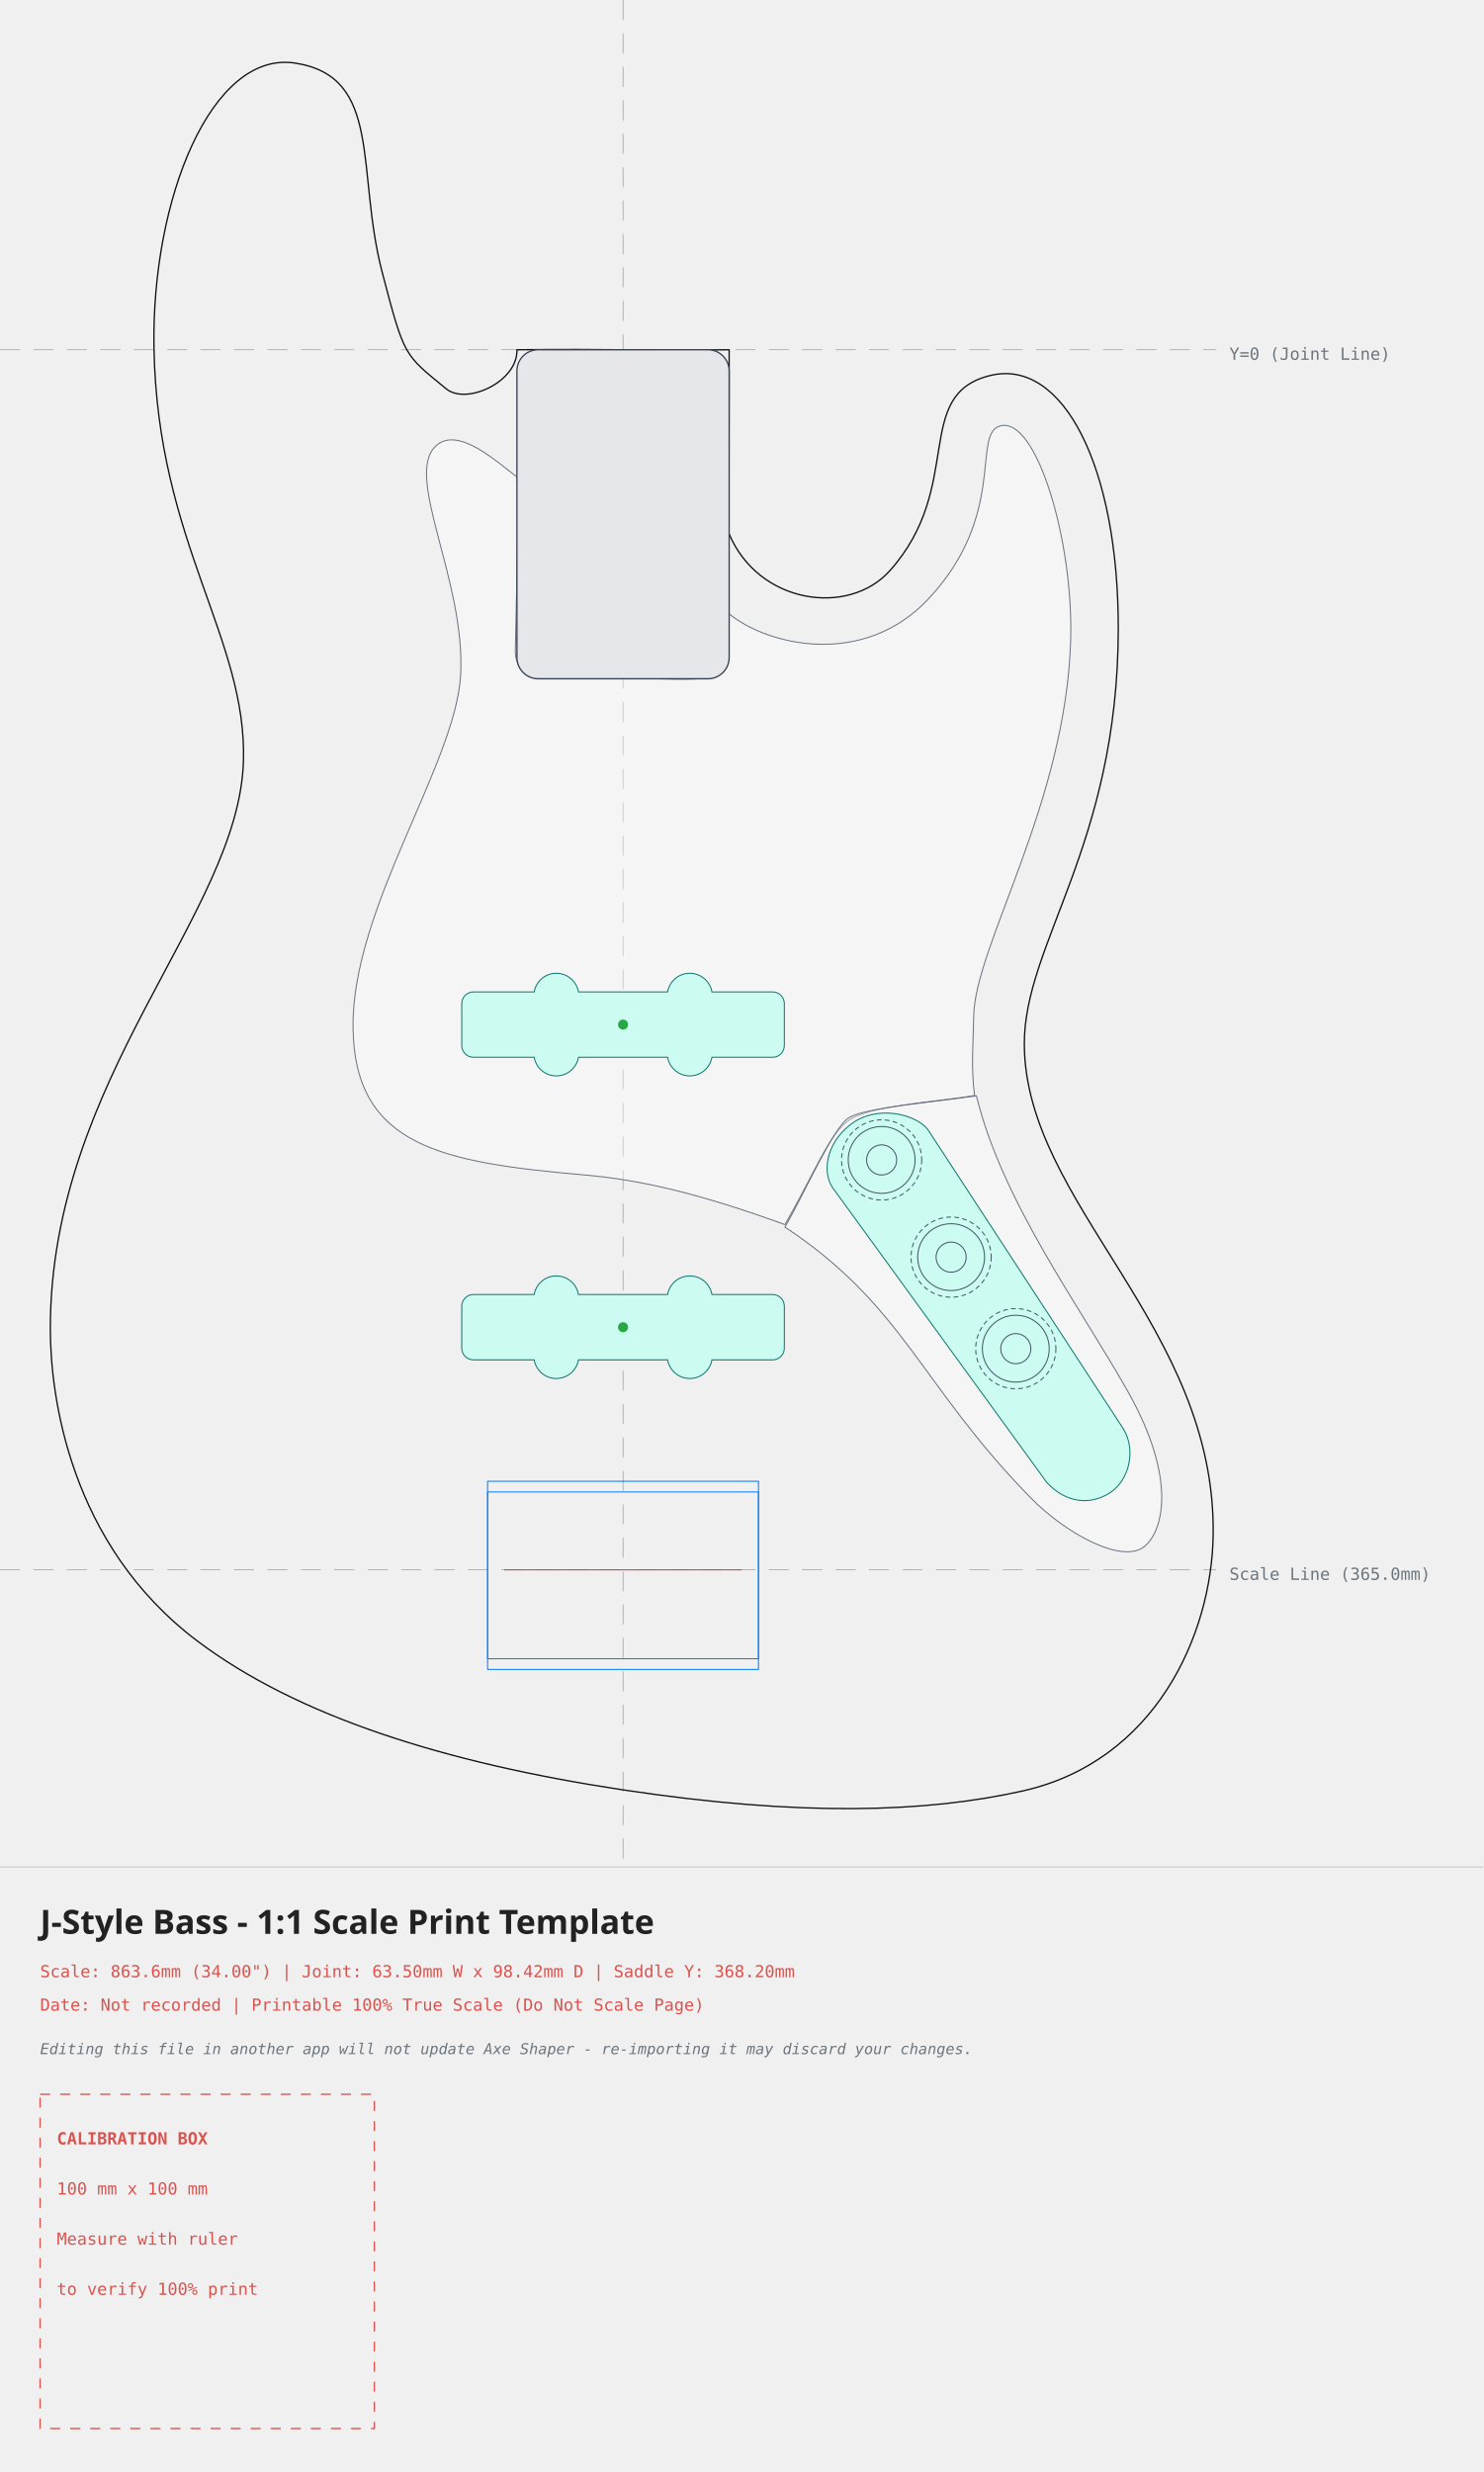
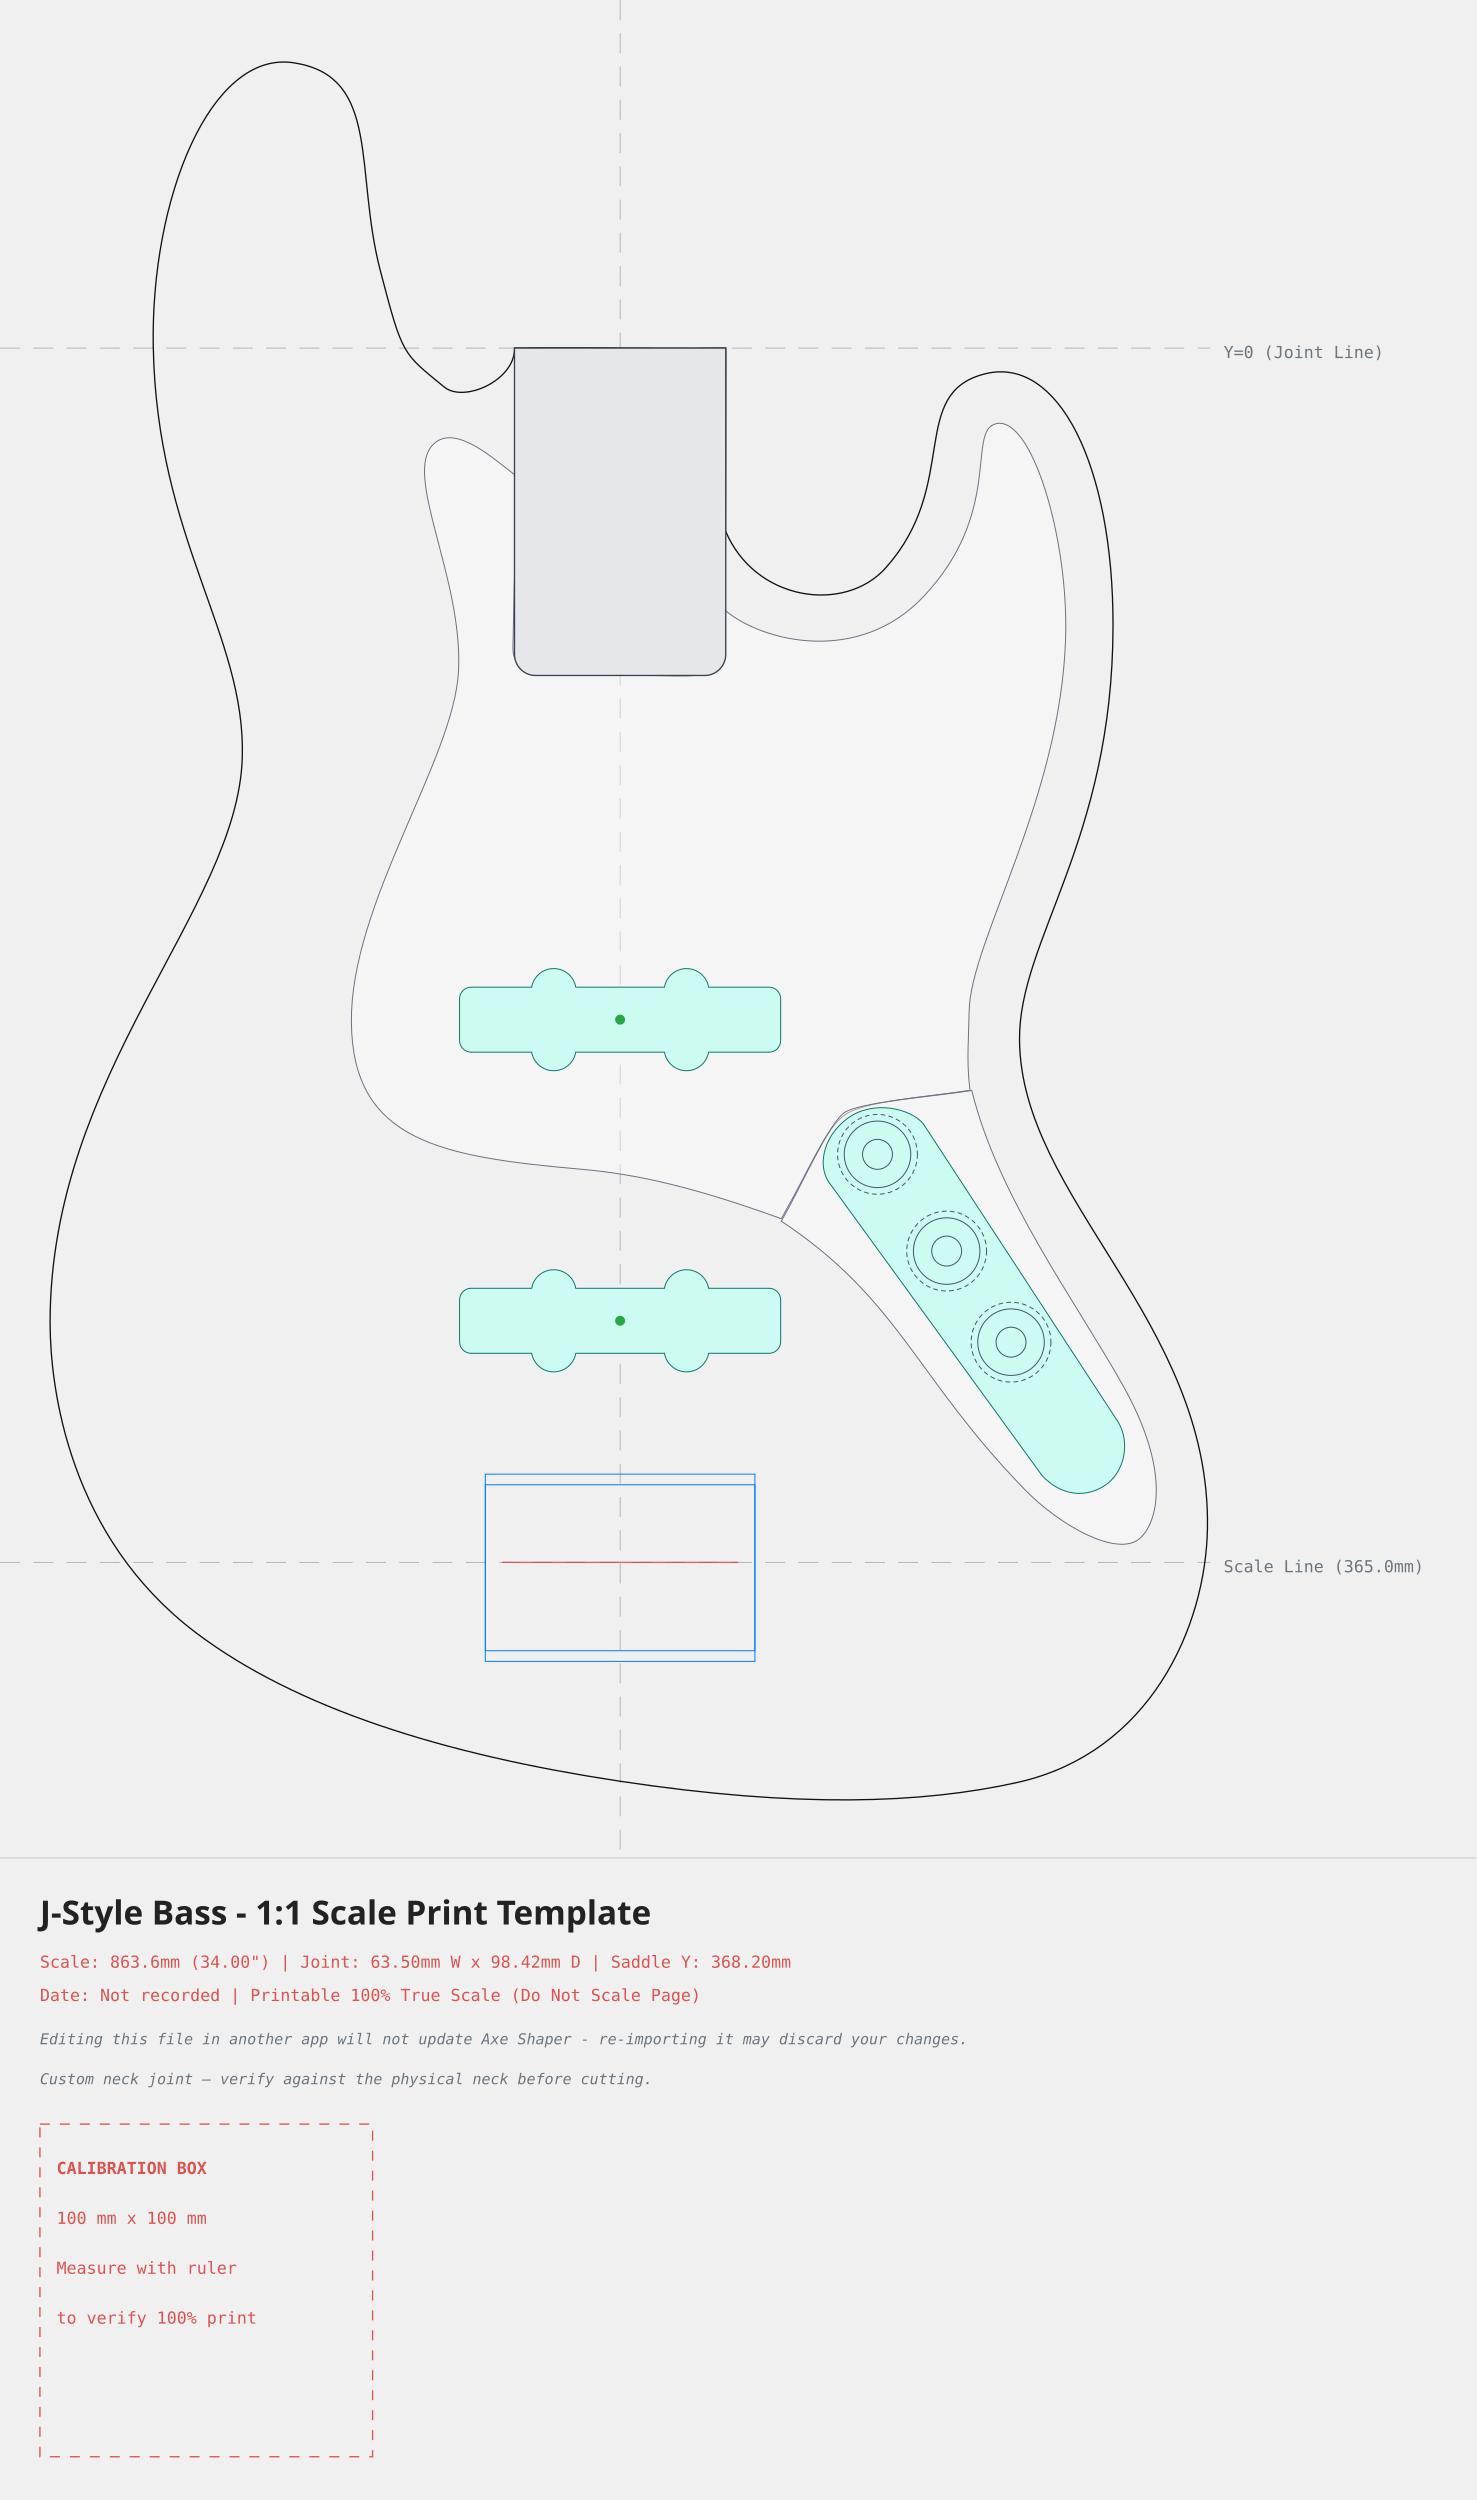
- <svg xmlns="http://www.w3.org/2000/svg" width="443.82mm" height="739.51mm" viewBox="-186.41 -104.63 443.82 739.51">
+ <svg xmlns="http://www.w3.org/2000/svg" width="443.82mm" height="751.51mm" viewBox="-186.41 -104.63 443.82 751.51">
  <style>
.outline{fill:none;stroke:#111;stroke-width:0.40;stroke-linecap:round;stroke-linejoin:round}
.edge-inset{fill:none;stroke:#555;stroke-width:0.30;stroke-dasharray:3 2}
.neck-pocket{fill:#e5e7eb;stroke:#374151;stroke-width:0.40}
.pickup-rout{fill:#ccfbf1;stroke:#0f766e;stroke-width:0.30}
.pickup-cover{fill:none;stroke:#111;stroke-width:0.30}
.control-outline{fill:none;stroke:#475569;stroke-width:0.30}
.control-body{fill:none;stroke:#475569;stroke-width:0.30;stroke-dasharray:1.20 1.20;stroke-linecap:round}
.control-slot{fill:none;stroke:#475569;stroke-width:0.6;stroke-linecap:round}
.control-lever{fill:none;stroke:#475569;stroke-width:0.8;stroke-linecap:round}
.control-cap{fill:none;stroke:#475569;stroke-width:0.30}
.bridge-rout{fill:none;stroke:#007bff;stroke-width:0.30}
.back-route{fill:#f3e8ff;stroke:#7e22ce;stroke-width:0.30;stroke-dasharray:3.00 2.00}
.front-route{fill:#ccfbf1;stroke:#0f766e;stroke-width:0.30}
.pickguard{fill:#fff;fill-opacity:0.35;stroke:#6b7280;stroke-width:0.30}
.center-axis{fill:none;stroke:#6c757d;stroke-width:0.20;stroke-dasharray:6 4;opacity:0.7}
.bridge-reference{fill:none;stroke:#dc3545;stroke-width:0.30}
.mounting-hole{fill:#007bff;stroke:none}
.calibration-box{fill:none;stroke:#d9534f;stroke-width:0.40;stroke-dasharray:3 3}
.band-rule{fill:none;stroke:#adb5bd;stroke-width:0.20}
.text-label{font-family:monospace,sans-serif;font-size:5px;fill:#d9534f}
.disclaimer-label{font-family:monospace,sans-serif;font-size:4.5px;font-style:italic;fill:#6c757d}
.axis-label{font-family:monospace,sans-serif;font-size:5px;fill:#6c757d}
.title-label{font-family:sans-serif;font-size:10px;font-weight:bold;fill:#222}
</style>
  <g id="guides">
    <line class="center-axis" x1="0" y1="-104.63" x2="0" y2="453.88" />
    <line class="center-axis" x1="-186.41" y1="0" x2="177.41" y2="0" />
    <text class="axis-label" x="181.41" y="3">Y=0 (Joint Line)</text>
    <line class="center-axis" x1="-186.41" y1="365.00" x2="177.41" y2="365.00" stroke="#007bff" />
    <text class="axis-label" x="181.41" y="368.00" fill="#007bff">Scale Line (365.0mm)</text>
  </g>
  <g id="body">
    <path class="outline" d="M -31.75 0.00 C -31.44 9.56, -46.86 16.65, -52.90 11.69 C -65.51 1.32, -65.35 2.48, -72.05 -23.14 C -79.99 -53.47, -71.75 -81.67, -98.08 -85.75 C -123.12 -89.63, -141.16 -45.06, -140.34 -0.42 C -139.28 57.72, -112.42 86.32, -113.58 123.20 C -115.03 169.01, -171.41 217.86, -171.35 292.99 C -171.33 312.62, -165.77 357.36, -127.33 386.31 C -97.41 408.84, -53.32 422.75, -0.19 430.79 C 53.24 438.88, 90.74 437.61, 119.59 431.14 C 159.15 422.28, 176.14 384.60, 176.56 354.51 C 177.41 292.27, 120.47 255.71, 120.06 208.02 C 119.80 177.82, 148.04 148.54, 148.17 83.64 C 148.26 35.07, 131.66 2.43, 109.89 7.70 C 86.30 13.41, 102.44 40.84, 79.80 66.12 C 67.50 79.85, 40.52 76.17, 31.67 54.94 C 31.67 54.94, 31.75 0.00, 31.75 0.00 C 8.55 0.32, -3.82 -0.30, -31.75 0.00 Z" />
  </g>
  <g id="pickguards">
    <path class="pickguard" style="fill:#ffffff" d="M -56.02 28.80 C -49.34 22.57, -37.46 33.82, -31.12 38.54 C -31.12 38.54, -32.23 90.29, -32.23 90.29 C -32.12 99.28, -21.63 98.07, -2.09 98.17 C 17.45 98.28, 31.06 100.43, 31.18 93.44 C 31.18 93.44, 31.58 78.87, 31.58 78.87 C 42.93 88.37, 71.76 95.37, 91.26 74.65 C 115.17 49.25, 104.18 25.03, 112.91 22.77 C 123.62 19.96, 134.82 57.02, 133.92 87.02 C 132.45 135.83, 105.30 178.25, 104.92 199.28 C 104.77 207.92, 104.08 214.52, 105.17 223.11 C 93.11 225.09, 73.28 226.19, 67.37 230.62 C 61.51 235.01, 57.46 245.95, 48.45 261.72 C 22.82 252.43, 5.56 248.37, -11.45 246.87 C -54.09 243.13, -80.39 238.40, -80.78 202.72 C -81.18 166.92, -49.93 123.77, -48.58 97.15 C -47.15 68.87, -65.62 37.75, -56.02 28.80 Z" />
    <path class="pickguard" style="fill:#ffffff" d="M 67.40 229.85 C 72.07 226.69, 93.24 225.11, 105.72 223.18 C 113.53 255.20, 137.01 286.62, 151.22 311.97 C 165.72 337.85, 161.59 353.16, 156.18 357.86 C 149.57 363.58, 132.35 354.11, 121.79 343.28 C 88.88 309.57, 84.12 286.13, 48.46 262.46 C 54.72 251.48, 62.74 233.01, 67.40 229.85 Z" />
  </g>
  <g id="front-routes">
    <path class="front-route" d="M 63.42 251.66 C 59.15 246.73, 60.56 237.34, 68.34 231.57 C 76.12 225.80, 87.57 228.66, 91.18 233.26 C 91.18 233.26, 149.75 322.91, 149.75 322.91 C 153.48 329.11, 151.56 338.07, 145.74 341.90 C 139.92 345.72, 132.67 345.14, 126.84 338.93 C 126.84 338.93, 63.42 251.66, 63.42 251.66 Z" />
  </g>
  <g id="neck-pocket">
-     <rect class="neck-pocket" x="-31.75" y="0" width="63.50" height="98.42" rx="6.35" />
+     <path class="neck-pocket" d="M -31.75 0.00 L 31.75 0.00 L 31.75 92.08 L 31.71 92.79 L 31.59 93.49 L 31.39 94.17 L 31.12 94.83 L 30.78 95.45 L 30.36 96.03 L 29.89 96.57 L 29.36 97.04 L 28.78 97.45 L 28.16 97.80 L 27.50 98.07 L 26.81 98.27 L 26.11 98.39 L 25.40 98.42 L -25.40 98.42 L -26.11 98.39 L -26.81 98.27 L -27.50 98.07 L -28.16 97.80 L -28.78 97.45 L -29.36 97.04 L -29.89 96.57 L -30.36 96.03 L -30.78 95.45 L -31.12 94.83 L -31.39 94.17 L -31.59 93.49 L -31.71 92.79 L -31.75 92.08 Z" />
  </g>
  <g id="pickups">
    <g transform="rotate(0.00 0.00 201.88)">
      <path class="pickup-rout" d="M -13.33 192.11 C -13.90 188.88, -16.69 186.53, -19.97 186.53 C -23.24 186.53, -26.03 188.88, -26.59 192.11 C -26.59 192.11, -44.75 192.11, -44.75 192.11 C -46.69 192.11, -48.26 193.67, -48.26 195.61 C -48.26 195.61, -48.26 208.16, -48.26 208.16 C -48.26 210.09, -46.69 211.66, -44.75 211.66 C -44.75 211.66, -26.59 211.66, -26.59 211.66 C -26.03 214.88, -23.24 217.23, -19.97 217.23 C -16.69 217.23, -13.90 214.88, -13.33 211.66 C -13.33 211.66, 13.33 211.66, 13.33 211.66 C 13.90 214.88, 16.69 217.23, 19.96 217.23 C 23.24 217.23, 26.03 214.88, 26.60 211.66 C 26.60 211.66, 44.76 211.66, 44.76 211.66 C 46.69 211.66, 48.26 210.09, 48.26 208.16 C 48.26 208.16, 48.26 195.61, 48.26 195.61 C 48.26 193.67, 46.69 192.11, 44.76 192.11 C 44.76 192.11, 26.60 192.11, 26.60 192.11 C 26.03 188.88, 23.24 186.53, 19.96 186.53 C 16.69 186.53, 13.90 188.88, 13.33 192.11 C 13.33 192.11, -13.33 192.11, -13.33 192.11 Z" />
      <circle cx="0.00" cy="201.88" r="1.5" fill="#28a745" />
    </g>
    <g transform="rotate(0.00 0.00 292.41)">
      <path class="pickup-rout" d="M -13.33 282.63 C -13.90 279.41, -16.69 277.06, -19.97 277.06 C -23.24 277.06, -26.03 279.41, -26.59 282.63 C -26.59 282.63, -44.75 282.63, -44.75 282.63 C -46.69 282.63, -48.26 284.20, -48.26 286.13 C -48.26 286.13, -48.26 298.68, -48.26 298.68 C -48.26 300.62, -46.69 302.18, -44.75 302.18 C -44.75 302.18, -26.59 302.18, -26.59 302.18 C -26.03 305.40, -23.24 307.76, -19.97 307.76 C -16.69 307.76, -13.90 305.40, -13.33 302.18 C -13.33 302.18, 13.33 302.18, 13.33 302.18 C 13.90 305.40, 16.69 307.76, 19.96 307.76 C 23.24 307.76, 26.03 305.40, 26.60 302.18 C 26.60 302.18, 44.76 302.18, 44.76 302.18 C 46.69 302.18, 48.26 300.62, 48.26 298.68 C 48.26 298.68, 48.26 286.13, 48.26 286.13 C 48.26 284.20, 46.69 282.63, 44.76 282.63 C 44.76 282.63, 26.60 282.63, 26.60 282.63 C 26.03 279.41, 23.24 277.06, 19.96 277.06 C 16.69 277.06, 13.90 279.41, 13.33 282.63 C 13.33 282.63, -13.33 282.63, -13.33 282.63 Z" />
      <circle cx="0.00" cy="292.41" r="1.5" fill="#28a745" />
    </g>
  </g>
  <g id="control-knobs">
    <g transform="translate(77.37 242.37)" data-knob-style="generic">
      <circle class="control-body" cx="0" cy="0" r="12.00" />
      <circle class="control-outline" cx="0" cy="0" r="10.00" />
      <circle class="control-outline" cx="0" cy="0" r="4.50" />
    </g>
    <g transform="translate(98.16 271.45)" data-knob-style="generic">
      <circle class="control-body" cx="0" cy="0" r="12.00" />
      <circle class="control-outline" cx="0" cy="0" r="10.00" />
      <circle class="control-outline" cx="0" cy="0" r="4.50" />
    </g>
    <g transform="translate(117.51 298.83)" data-knob-style="generic">
      <circle class="control-body" cx="0" cy="0" r="12.00" />
      <circle class="control-outline" cx="0" cy="0" r="10.00" />
      <circle class="control-outline" cx="0" cy="0" r="4.50" />
    </g>
  </g>
  <g id="bridge">
    <path class="bridge-rout" d="M -40.52 338.50 L 40.52 338.50 L 40.52 391.59 L -40.52 391.59 Z" />
    <path class="bridge-rout" d="M -40.52 341.70 L 40.52 341.70 L 40.52 394.79 L -40.52 394.79 Z" />
    <line class="bridge-reference" x1="-35.52" y1="365.00" x2="35.52" y2="365.00" />
  </g>
  <g id="information-band">
    <line class="band-rule" x1="-186.41" y1="453.88" x2="257.41" y2="453.88" />
    <text class="title-label" x="-174.41" y="473.88">J-Style Bass - 1:1 Scale Print Template</text>
    <text class="text-label" x="-174.41" y="486.88">Scale: 863.6mm (34.00") | Joint: 63.50mm W x 98.42mm D | Saddle Y: 368.20mm</text>
    <text class="text-label" x="-174.41" y="496.88">Date: Not recorded | Printable 100% True Scale (Do Not Scale Page)</text>
    <text class="disclaimer-label" x="-174.41" y="509.88">Editing this file in another app will not update Axe Shaper - re-importing it may discard your changes.</text>
-     <g id="calibration" transform="translate(-174.41 521.88)">
+     <text class="disclaimer-label" x="-174.41" y="521.88">Custom neck joint — verify against the physical neck before cutting.</text>
+     <g id="calibration" transform="translate(-174.41 533.88)">
      <rect class="calibration-box" x="0" y="0" width="100" height="100" />
      <text class="text-label" x="5" y="15" font-weight="bold">CALIBRATION BOX</text>
      <text class="text-label" x="5" y="30">100 mm x 100 mm</text>
      <text class="text-label" x="5" y="45">Measure with ruler</text>
      <text class="text-label" x="5" y="60">to verify 100% print</text>
    </g>
  </g>
</svg>
